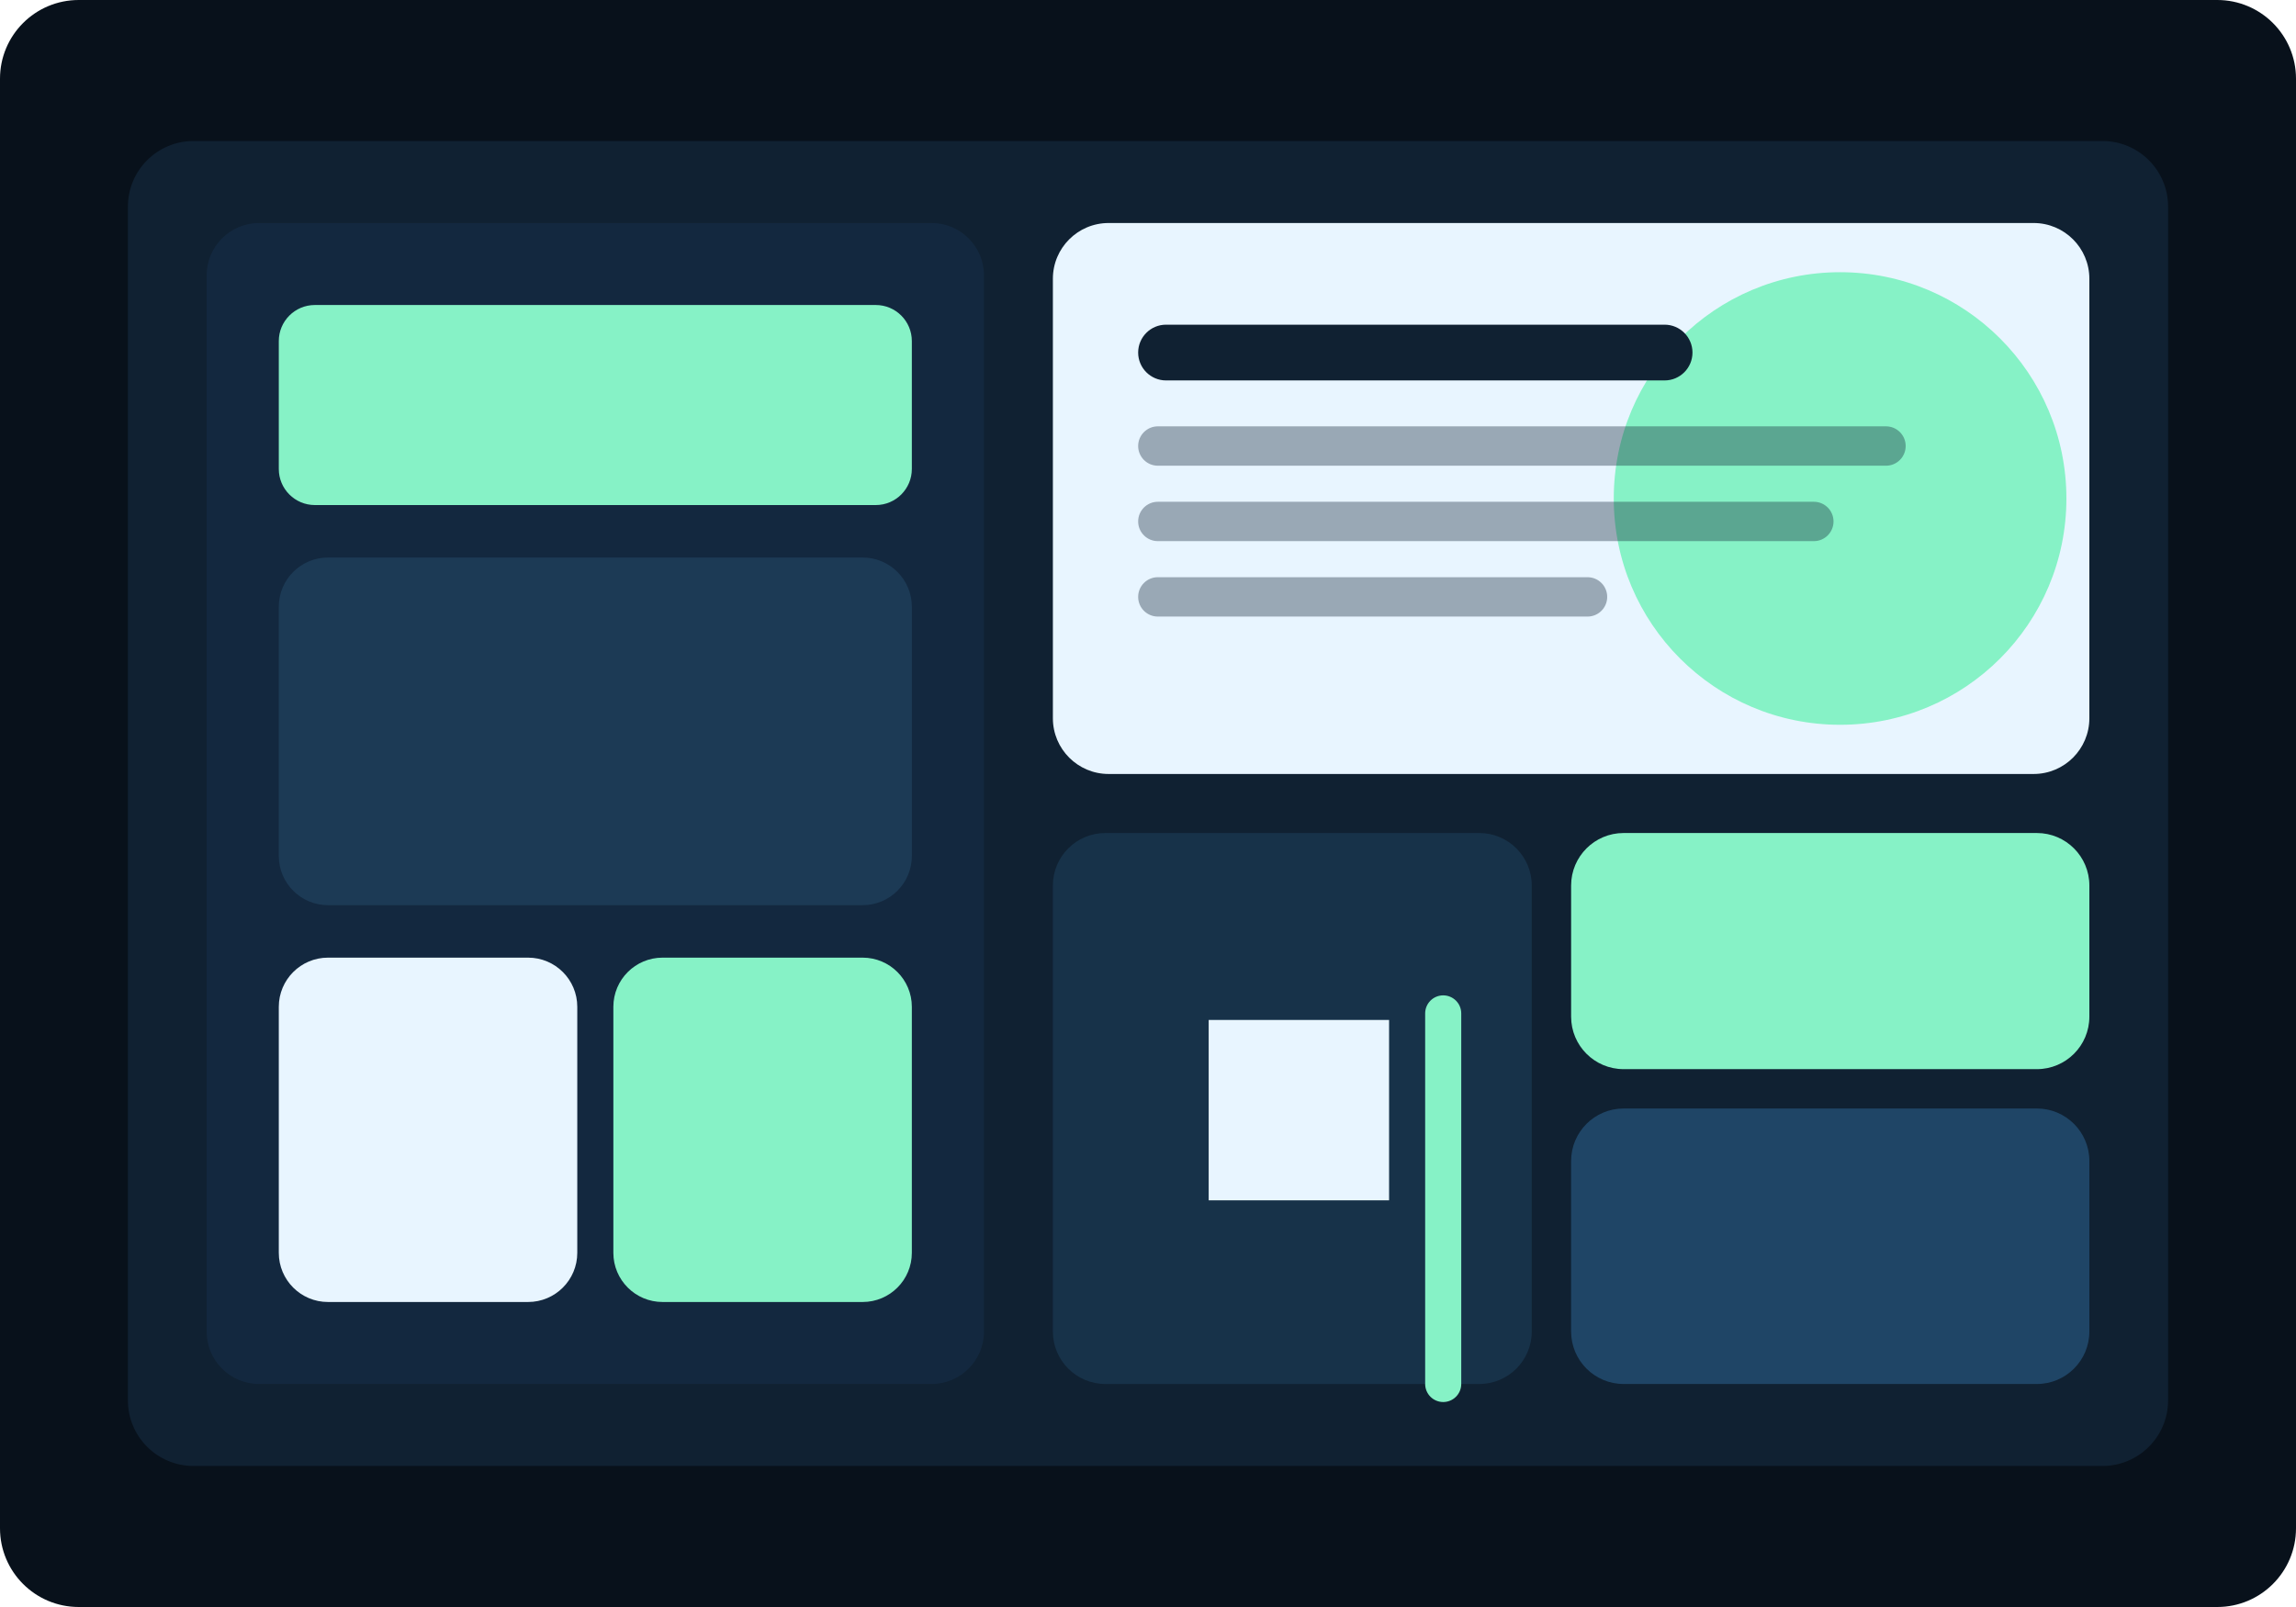
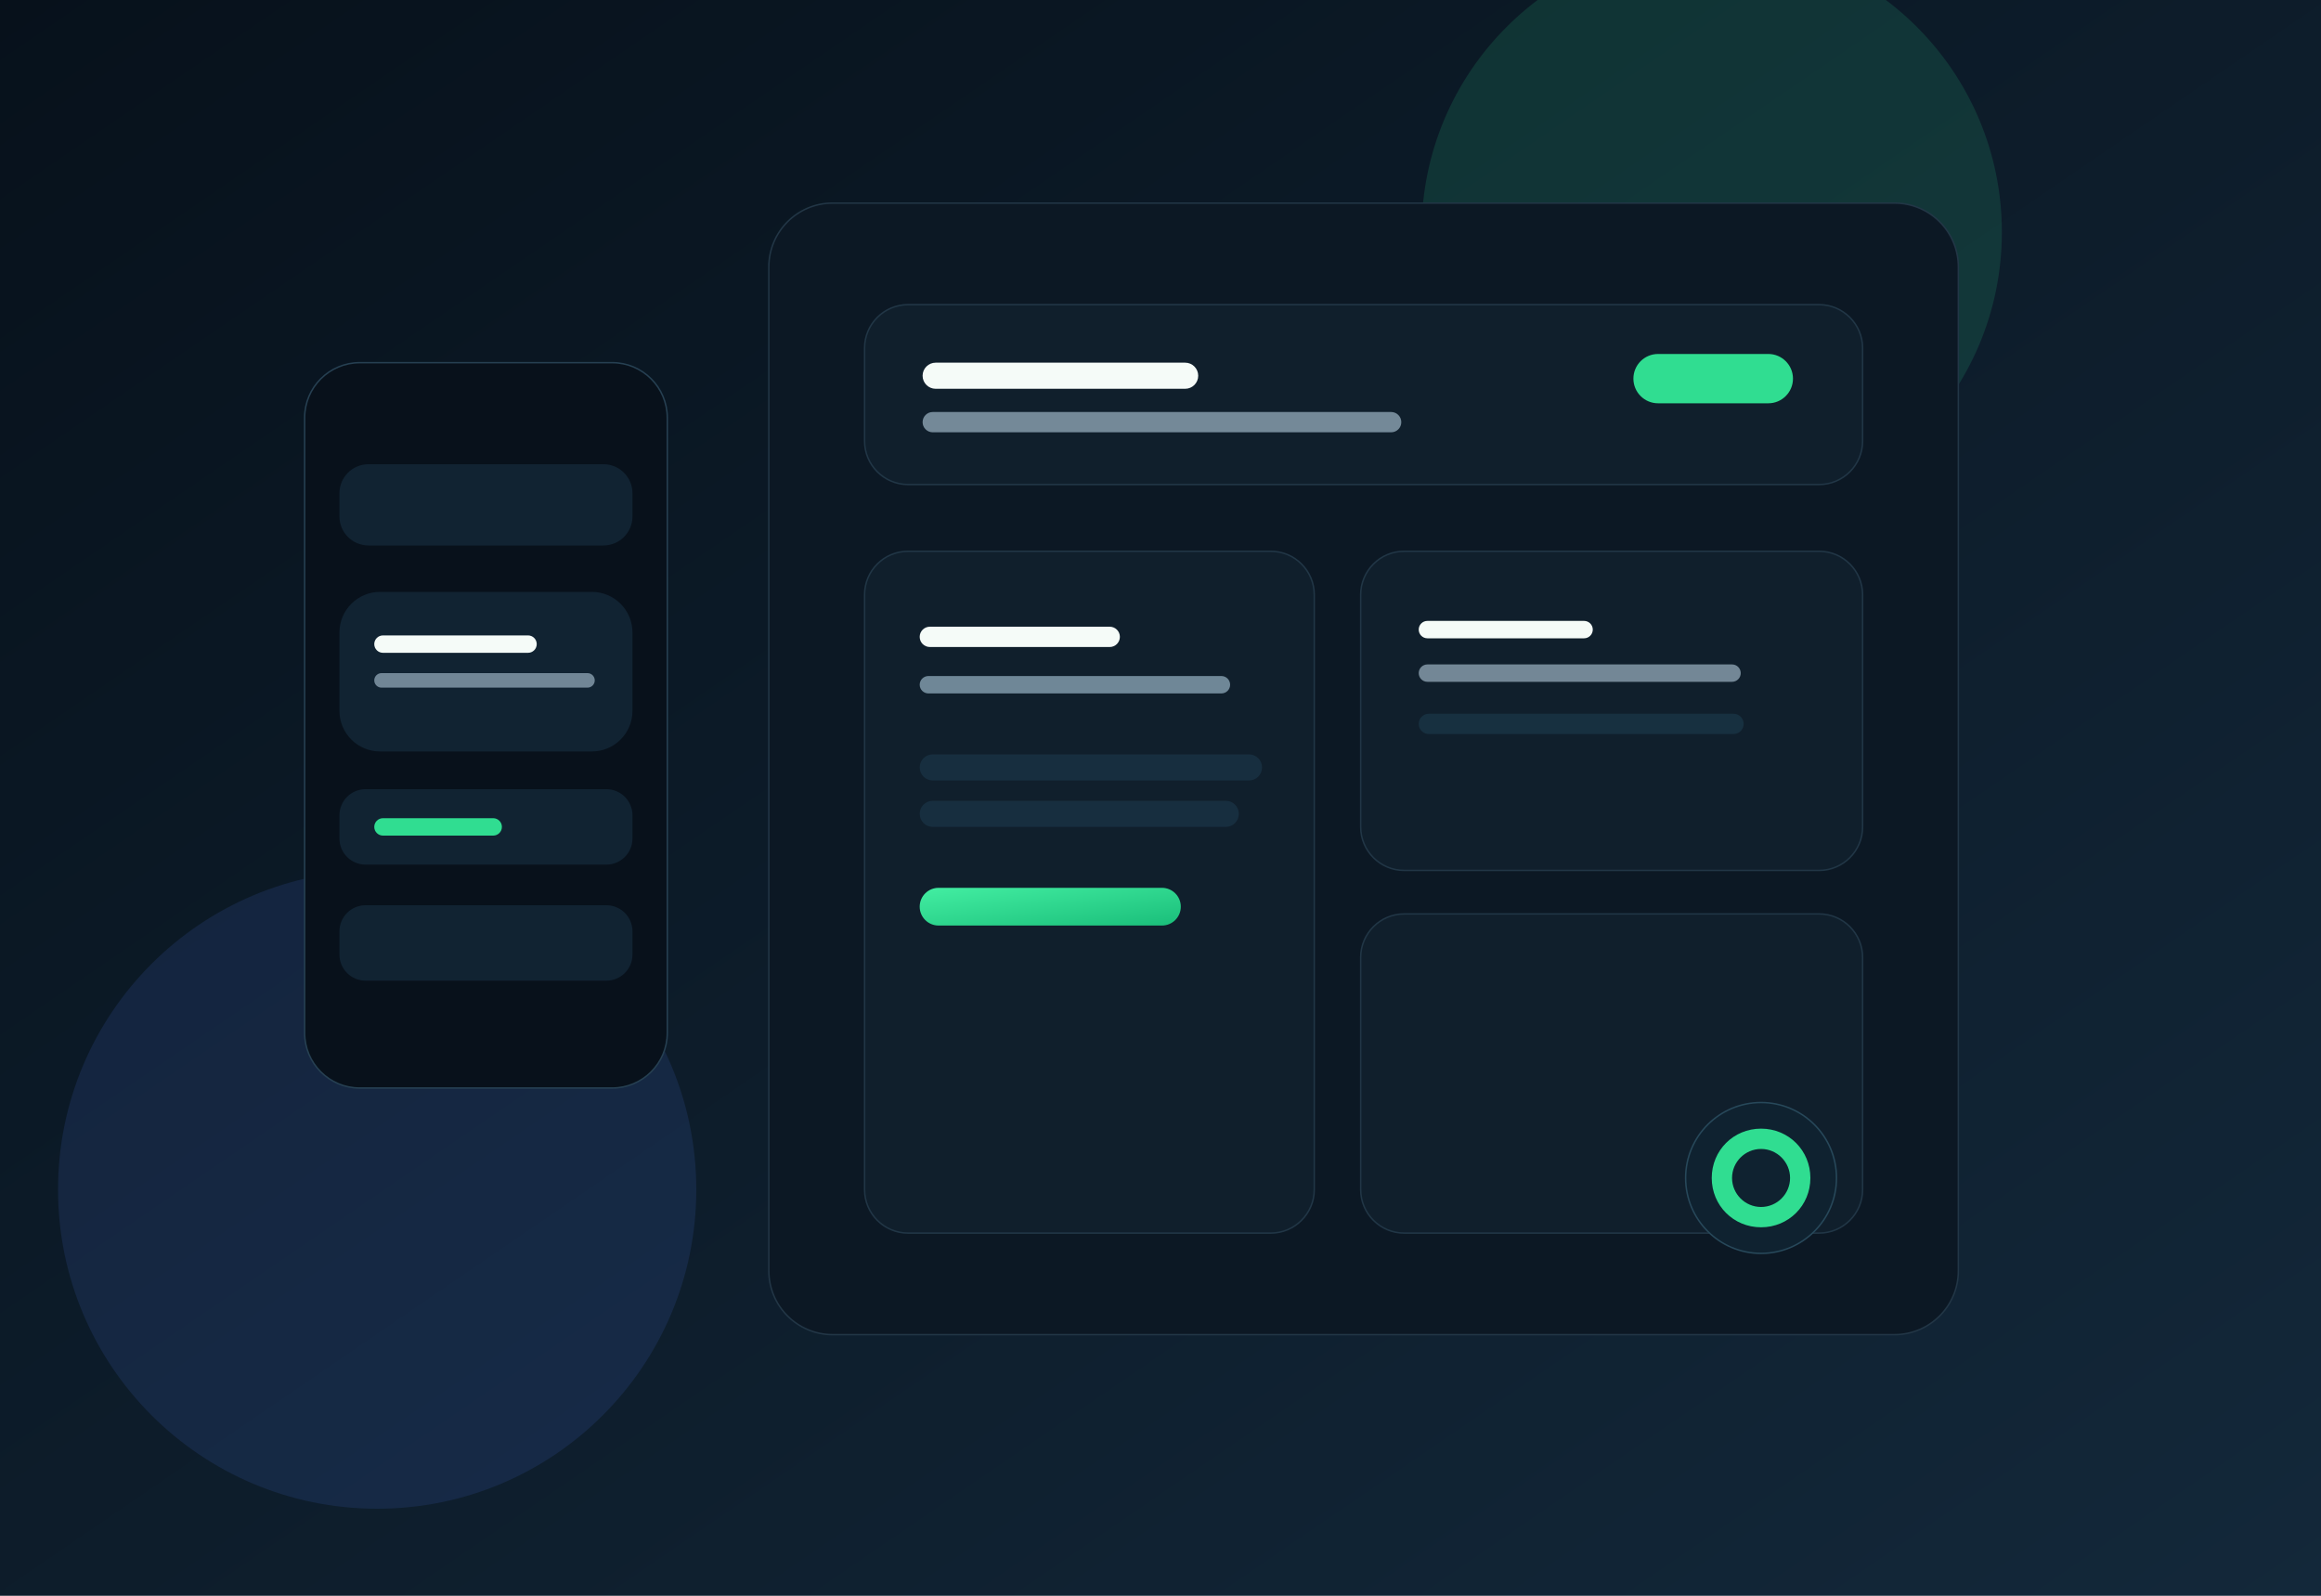
- <svg xmlns="http://www.w3.org/2000/svg" width="1400" height="980" viewBox="0 0 1400 980" fill="none">
-   <rect width="1400" height="980" rx="48" fill="#08111B" />
-   <rect x="78" y="86" width="1244" height="808" rx="40" fill="#102132" />
-   <rect x="126" y="136" width="474" height="708" rx="32" fill="#13283F" />
-   <rect x="170" y="186" width="386" height="122" rx="22" fill="#86F2C6" />
-   <rect x="170" y="340" width="386" height="212" rx="30" fill="#1C3A55" />
-   <rect x="170" y="584" width="182" height="210" rx="30" fill="#E8F5FF" />
-   <rect x="374" y="584" width="182" height="210" rx="30" fill="#86F2C6" />
-   <rect x="642" y="136" width="632" height="336" rx="34" fill="#E8F5FF" />
-   <circle cx="1122" cy="304" r="138" fill="#86F2C6" />
-   <rect x="694" y="198" width="338" height="34" rx="17" fill="#102132" />
-   <rect x="694" y="260" width="468" height="24" rx="12" fill="#102132" fill-opacity="0.36" />
-   <rect x="694" y="306" width="424" height="24" rx="12" fill="#102132" fill-opacity="0.36" />
-   <rect x="694" y="352" width="286" height="24" rx="12" fill="#102132" fill-opacity="0.36" />
-   <rect x="642" y="508" width="292" height="336" rx="32" fill="#173249" />
-   <rect x="958" y="508" width="316" height="144" rx="32" fill="#86F2C6" />
-   <rect x="958" y="676" width="316" height="168" rx="32" fill="#1F4566" />
-   <path d="M737 622H847V732H737V622Z" fill="#E8F5FF" />
-   <path d="M880 618L880 844" stroke="#86F2C6" stroke-width="22" stroke-linecap="round" />
+ <svg xmlns="http://www.w3.org/2000/svg" viewBox="0 0 1600 1100">
+   <defs>
+     <linearGradient id="bg" x1="0" x2="1" y1="0" y2="1">
+       <stop offset="0%" stop-color="#07111B" />
+       <stop offset="100%" stop-color="#13283A" />
+     </linearGradient>
+     <linearGradient id="mint" x1="0" x2="1" y1="0" y2="1">
+       <stop offset="0%" stop-color="#43EEA2" />
+       <stop offset="100%" stop-color="#1ABE7A" />
+     </linearGradient>
+   </defs>
+   <rect width="1600" height="1100" fill="url(#bg)" />
+   <circle cx="1180" cy="160" r="200" fill="#30DD91" opacity="0.14" />
+   <circle cx="260" cy="820" r="220" fill="#537DFF" opacity="0.12" />
+   <rect x="530" y="140" width="820" height="780" rx="44" fill="#0C1824" stroke="#223646" />
+   <rect x="596" y="210" width="688" height="124" rx="30" fill="#101F2C" stroke="#213646" />
+   <rect x="636" y="250" width="190" height="18" rx="9" fill="#F5FBF8" />
+   <rect x="636" y="284" width="330" height="14" rx="7" fill="#748998" />
+   <rect x="1126" y="244" width="110" height="34" rx="17" fill="#30DD91" />
+   <rect x="596" y="380" width="310" height="470" rx="30" fill="#101F2C" stroke="#213646" />
+   <rect x="938" y="380" width="346" height="220" rx="30" fill="#101F2C" stroke="#213646" />
+   <rect x="938" y="630" width="346" height="220" rx="30" fill="#101F2C" stroke="#213646" />
+   <rect x="634" y="432" width="138" height="14" rx="7" fill="#F5FBF8" />
+   <rect x="634" y="466" width="214" height="12" rx="6" fill="#6F8797" />
+   <rect x="634" y="520" width="236" height="18" rx="9" fill="#172E3F" />
+   <rect x="634" y="552" width="220" height="18" rx="9" fill="#172E3F" />
+   <rect x="634" y="612" width="180" height="26" rx="13" fill="url(#mint)" />
+   <rect x="978" y="428" width="120" height="12" rx="6" fill="#F5FBF8" />
+   <rect x="978" y="458" width="222" height="12" rx="6" fill="#738796" />
+   <rect x="978" y="492" width="224" height="14" rx="7" fill="#173040" />
+   <circle cx="1214" cy="812" r="52" fill="#0F2230" stroke="#27485A" />
+   <path d="M1214 778c19 0 34 15 34 34s-15 34-34 34-34-15-34-34 15-34 34-34Zm0 14c-11 0-20 9-20 20s9 20 20 20 20-9 20-20-9-20-20-20Z" fill="#30DD91" />
+   <g transform="translate(210 250)">
+     <rect width="250" height="500" rx="38" fill="#08111B" stroke="#264052" />
+     <rect x="24" y="70" width="202" height="56" rx="20" fill="#112332" />
+     <rect x="24" y="158" width="202" height="110" rx="28" fill="#112332" />
+     <rect x="48" y="188" width="112" height="12" rx="6" fill="#F5FBF8" />
+     <rect x="48" y="214" width="152" height="10" rx="5" fill="#718696" />
+     <rect x="24" y="294" width="202" height="52" rx="18" fill="#112332" />
+     <rect x="48" y="314" width="88" height="12" rx="6" fill="#30DD91" />
+     <rect x="24" y="374" width="202" height="52" rx="18" fill="#112332" />
+   </g>
</svg>
